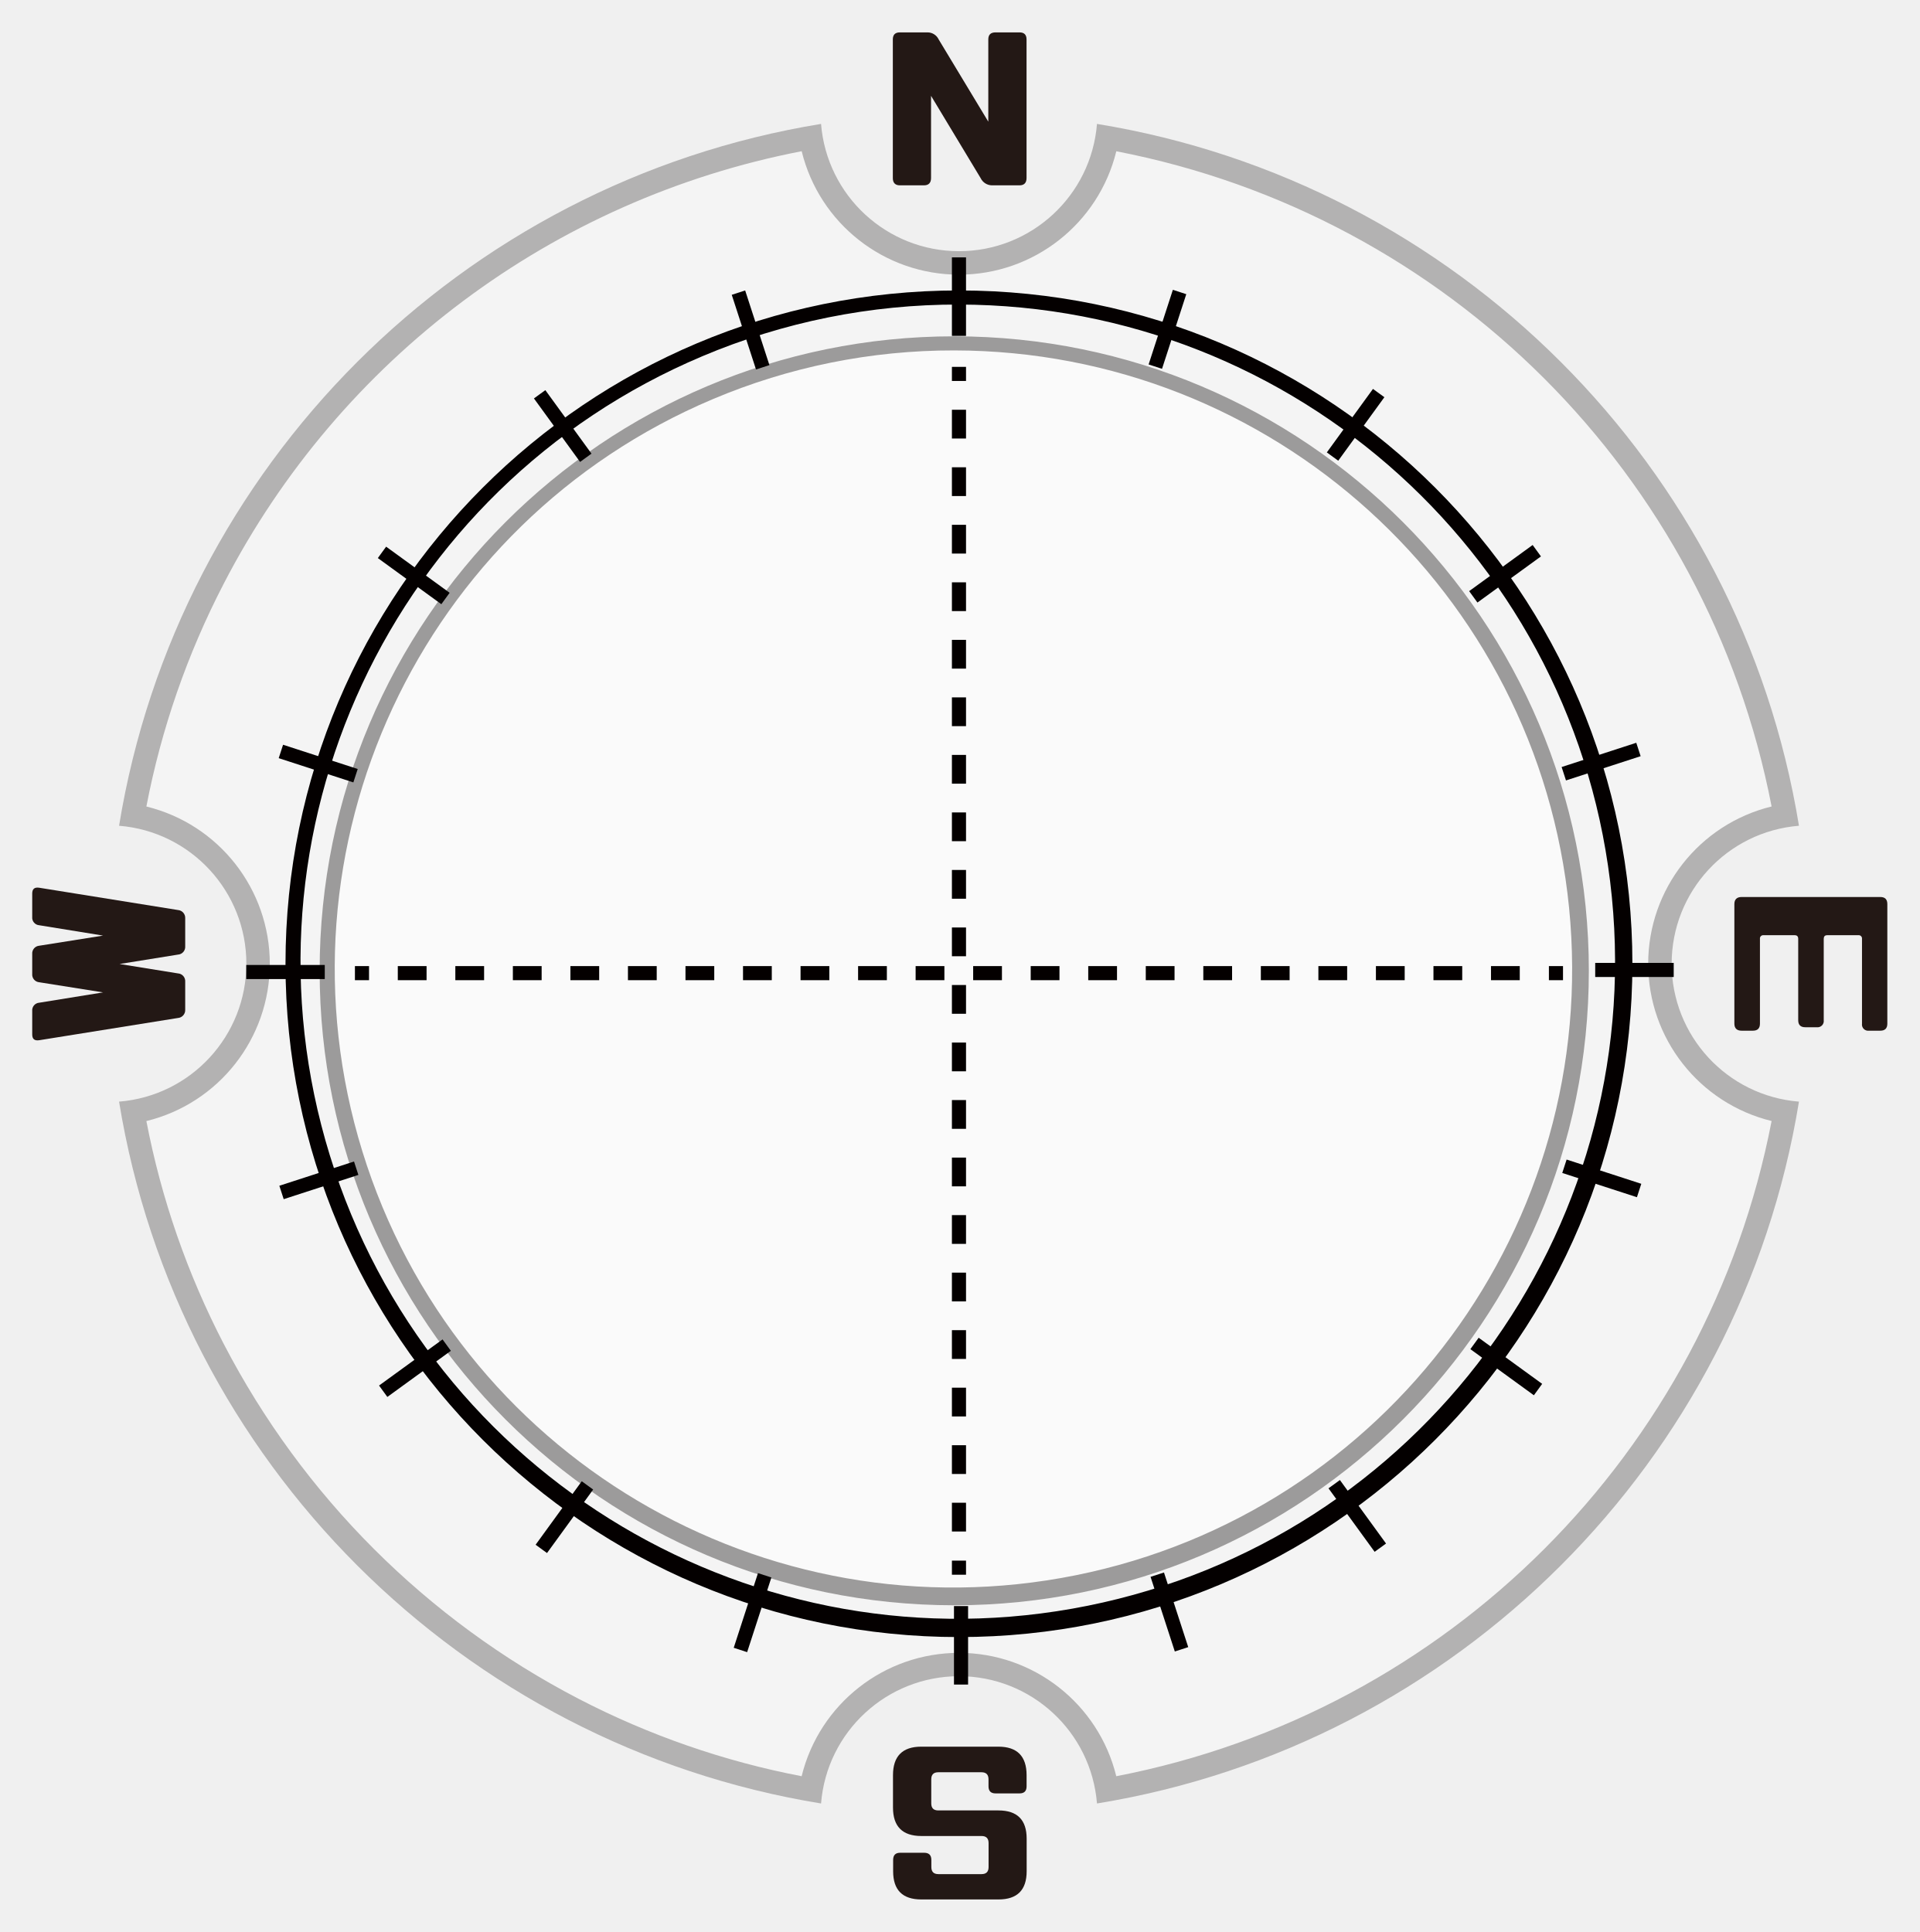
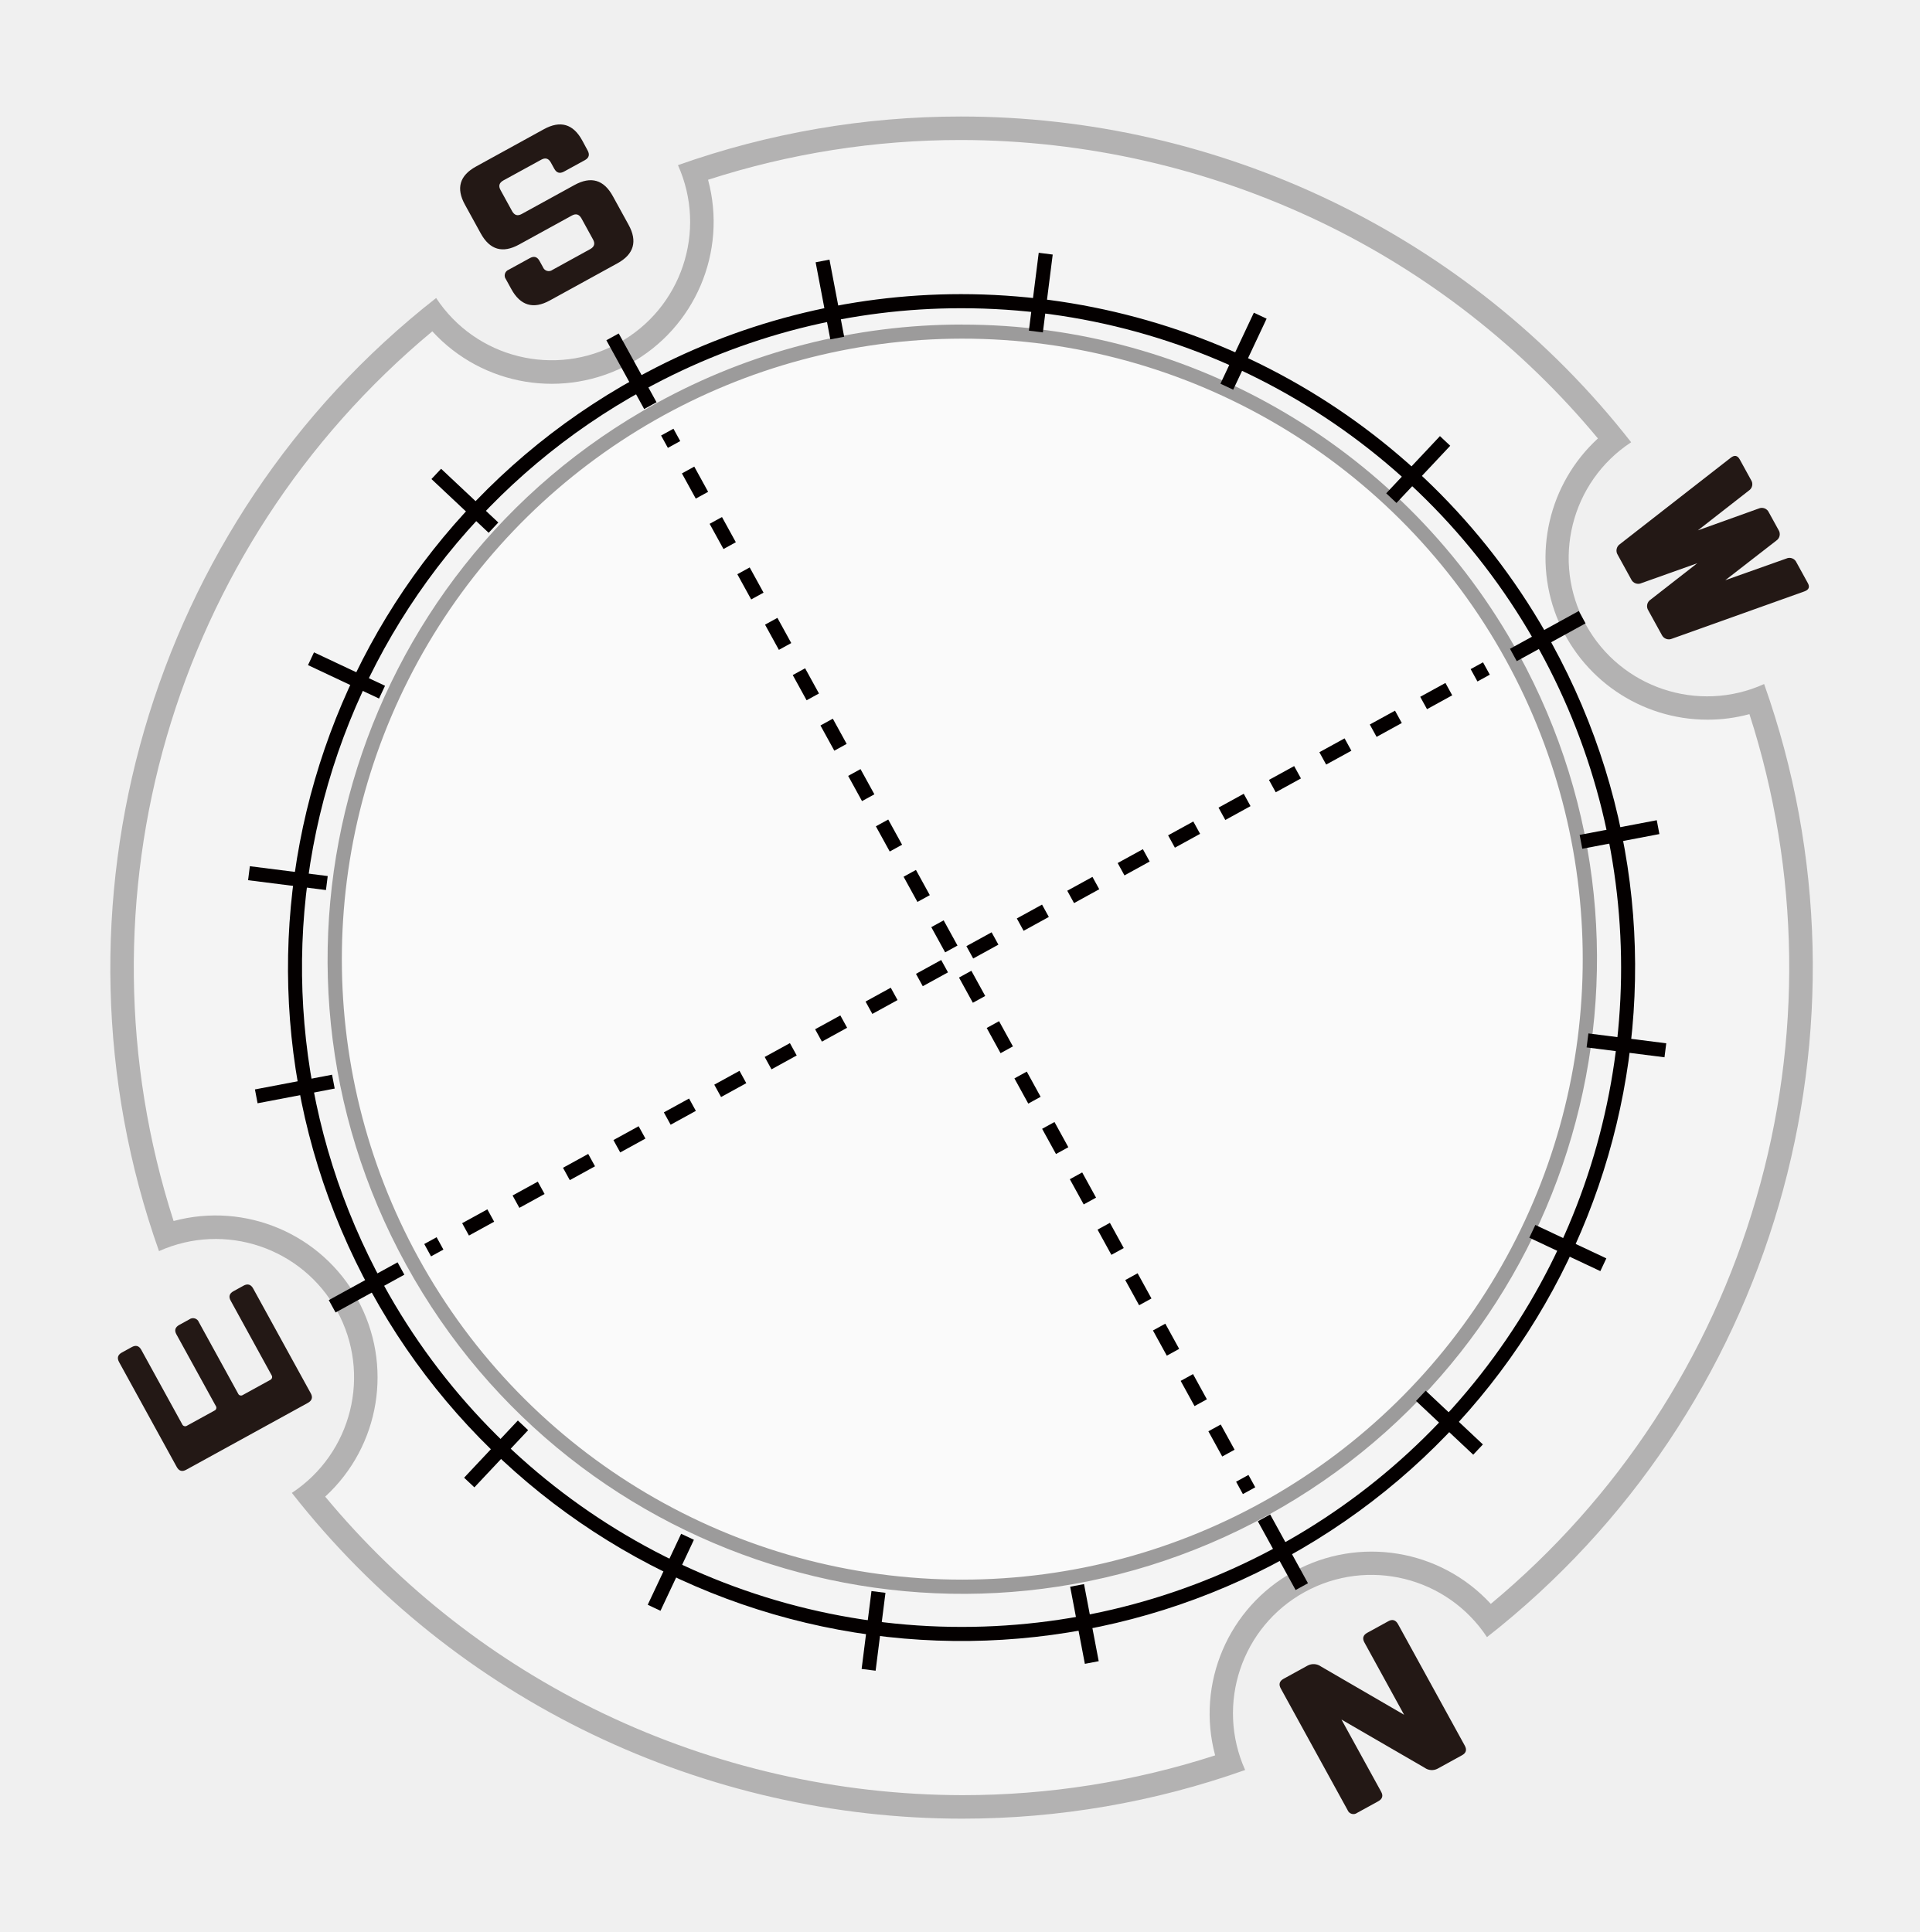
<svg xmlns="http://www.w3.org/2000/svg" id="圖層_1" data-name="圖層 1" viewBox="0 0 816.7 822.16">
  <defs>
    <style>.cls-1{opacity:0.5;}.cls-2{fill:#fff;}.cls-3{fill:#040000;}.cls-4{fill:#231815;}.cls-5{opacity:0.26;}.cls-6,.cls-7{fill:none;stroke:#040000;stroke-miterlimit:10;stroke-width:6px;}.cls-7{stroke-dasharray:12.24 12.24;}</style>
  </defs>
  <g class="cls-1">
-     <path class="cls-2" d="M406,680.12a267,267,0,1,1,188.8-78.2A265.25,265.25,0,0,1,406,680.12Z" />
-     <path class="cls-3" d="M406,149.12a263.21,263.21,0,1,1-102.76,20.75A262.29,262.29,0,0,1,406,149.12m0-6c-149.12,0-270,120.88-270,270s120.88,270,270,270,270-120.88,270-270-120.88-270-270-270Z" />
+     <path class="cls-2" d="M409.66,675.21A267.15,267.15,0,1,1,538,642.16,267.22,267.22,0,0,1,409.66,675.21Z" />
+     <path class="cls-3" d="M409.18,144.11A263.93,263.93,0,0,1,640.79,281,264.08,264.08,0,0,1,409.66,672.21,263.93,263.93,0,0,1,178.05,535.3,264.08,264.08,0,0,1,409.18,144.11h0m0-6a268.87,268.87,0,0,0-129.79,33.42C148.71,243.35,101,407.5,172.79,538.19a269.87,269.87,0,0,0,366.66,106.6c130.69-71.82,178.41-236,106.6-366.66a269.94,269.94,0,0,0-236.87-140Z" />
  </g>
-   <path class="cls-4" d="M396.13,40.78v35c0,2-1,3.09-3,3.09H382.87c-2,0-3-1.08-3-3.09v-59q0-3,3-3h11.8a5.23,5.23,0,0,1,4.7,3l21.12,35v-35c0-2,1-3,3.09-3h10.18q3,0,3,3v59c0,2-1,3.09-3,3.09H422a5.41,5.41,0,0,1-4.78-3.09Z" />
-   <path class="cls-4" d="M379.94,769.2V755.4c0-8,4-12.11,12-12.11h32.84c8,0,12,4.09,12,12.11v4.78q0,3-3,3H423.58c-2,0-3-1-3-3v-3q0-3-3-3H399.22q-3,0-3,3v10.25q0,3,3,3h25.59q12,0,12,12v13.88q0,12-12,12H392q-12,0-12-12v-4.78c0-2.09,1-3.09,3-3.09h10.17c2.09,0,3.09,1,3.09,3.09v3q0,3,3,3h18.35q3,0,3-3V784.31q0-3-3-3H392C384,781.3,379.94,777.29,379.94,769.2Z" />
-   <path class="cls-4" d="M16.71,442.66c-2,.31-3-.46-3-2.47v-9.94a3.24,3.24,0,0,1,3-3.55l27.14-4.39L16.71,418a3.28,3.28,0,0,1-3-3.55V406a3.28,3.28,0,0,1,3-3.55l27.14-4.31-27.14-4.4a3.24,3.24,0,0,1-3-3.55v-9.94c0-2,1-2.78,3-2.47l59,9.48a3.35,3.35,0,0,1,3.09,3.55v11.87a3.3,3.3,0,0,1-3.09,3.55l-24.83,4,24.83,4a3.3,3.3,0,0,1,3.09,3.55v11.87a3.35,3.35,0,0,1-3.09,3.55Z" />
-   <path class="cls-4" d="M800,438.61h-4.78a2.65,2.65,0,0,1-3-3V399.52a1.39,1.39,0,0,0-1.55-1.54H777.4c-1,0-1.46.54-1.46,1.54v34.62a2.66,2.66,0,0,1-3,3h-4.86c-2,0-3-1-3-3V399.52c0-1-.47-1.54-1.47-1.54H750.34a1.38,1.38,0,0,0-1.54,1.54v36.09q0,3-3,3H741c-2,0-3.08-1-3.08-3V384.72c0-2,1.08-3,3.08-3h59q3,0,3,3v50.89Q803,438.61,800,438.61Z" />
+   <path class="cls-4" d="M597.4,729.72,580.54,699c-1-1.75-.61-3.18,1.15-4.15l9-4.94c1.76-1,3.16-.5,4.13,1.26l28.4,51.69q1.45,2.64-1.19,4.09l-10.33,5.68a5.24,5.24,0,0,1-5.57-.37l-35.38-20.51,16.86,30.68c1,1.76.57,3.12-1.25,4.12l-8.92,4.9a2.66,2.66,0,0,1-4.09-1.18l-28.4-51.7c-1-1.75-.61-3.18,1.15-4.15l10.27-5.64a5.4,5.4,0,0,1,5.67.4Z" />
+   <path class="cls-4" d="M260.78,83.54l6.65,12.1c3.86,7,2.32,12.54-4.71,16.4l-28.79,15.82c-7,3.86-12.51,2.21-16.37-4.82l-2.3-4.19a2.65,2.65,0,0,1,1.19-4.08l9-4.94q2.64-1.45,4.09,1.19l1.45,2.63a2.65,2.65,0,0,0,4.08,1.19L251.13,106c1.76-1,2.15-2.32,1.19-4.08l-4.94-9c-1-1.76-2.33-2.15-4.08-1.19l-22.44,12.33q-10.53,5.79-16.33-4.75l-6.68-12.16Q192,76.61,202.59,70.83L231.38,55q10.55-5.79,16.33,4.75L250,64c1,1.82.6,3.18-1.15,4.15L240,73c-1.83,1-3.19.61-4.19-1.22l-1.45-2.63q-1.45-2.64-4.08-1.19L214.14,76.8c-1.75,1-2.15,2.32-1.18,4.08l4.94,9c1,1.75,2.32,2.15,4.08,1.18l22.43-12.32Q255,72.93,260.78,83.54Z" />
+   <path class="cls-4" d="M736.38,194.79c1.6-1.24,2.85-1,3.82.71l4.79,8.72a3.24,3.24,0,0,1-.93,4.56L722.39,225.7l25.87-9.29a3.27,3.27,0,0,1,4.34,1.66l4.09,7.43a3.29,3.29,0,0,1-.93,4.56l-21.71,16.85L760,237.7a3.24,3.24,0,0,1,4.35,1.66l4.79,8.71c1,1.76.46,2.92-1.45,3.61l-56.26,20.1a3.34,3.34,0,0,1-4.41-1.63l-5.72-10.4a3.31,3.31,0,0,1,1-4.6l19.82-15.46-23.69,8.44A3.3,3.3,0,0,1,694,246.5l-5.72-10.4a3.34,3.34,0,0,1,1-4.59Z" />
+   <path class="cls-4" d="M51.86,575.56l4.19-2.3q2.63-1.46,4.08,1.19l17.38,31.62a1.38,1.38,0,0,0,2.09.61l11.62-6.39a1.33,1.33,0,0,0,.55-2.06L75.09,567.89c-1-1.75-.57-3.11,1.19-4.08l4.26-2.34a2.66,2.66,0,0,1,4.08,1.19L101.29,593a1.34,1.34,0,0,0,2,.65l11.62-6.39a1.39,1.39,0,0,0,.61-2.1L98.17,553.54c-1-1.76-.57-3.12,1.19-4.08l4.19-2.31c1.76-1,3.19-.6,4.15,1.15l24.51,44.6c1,1.76.5,3.16-1.26,4.12L79.26,625.43c-1.76,1-3.12.57-4.08-1.19l-24.51-44.6Q49.22,577,51.86,575.56Z" />
  <g class="cls-5">
-     <path class="cls-2" d="M471,761.68a63.9,63.9,0,0,0-126,0A357.38,357.38,0,0,1,56.45,473.14a63.9,63.9,0,0,0,0-126A357.41,357.41,0,0,1,345,58.56a63.9,63.9,0,0,0,126,0A357.44,357.44,0,0,1,759.57,347.1a63.9,63.9,0,0,0,0,126A357.41,357.41,0,0,1,471,761.68Z" />
-     <path class="cls-3" d="M474.94,64.37A352.08,352.08,0,0,1,753.76,343.19a68.91,68.91,0,0,0,0,133.86A352.08,352.08,0,0,1,474.94,755.87a68.92,68.92,0,0,0-133.87,0,349,349,0,0,1-94.86-32.93,353.73,353.73,0,0,1-151-151,349,349,0,0,1-32.93-94.87,68.91,68.91,0,0,0,0-133.86,348.92,348.92,0,0,1,32.93-94.86,352,352,0,0,1,245.88-184,68.91,68.91,0,0,0,133.87,0m-8.23-11.62a58.89,58.89,0,0,1-117.4,0c-153,24.93-273.74,145.7-298.67,298.67a58.89,58.89,0,0,1,0,117.4c24.93,153,145.7,273.74,298.67,298.67a58.89,58.89,0,0,1,117.4,0c153-24.93,273.74-145.7,298.67-298.67a58.89,58.89,0,0,1,0-117.4c-24.93-153-145.7-273.74-298.67-298.67Z" />
+     <path class="cls-2" d="M409.43,768.93A357.49,357.49,0,0,1,131.36,636.29,63.9,63.9,0,0,0,70.65,525.83,357.43,357.43,0,0,1,184.57,134,63.9,63.9,0,0,0,295,73.29,354.06,354.06,0,0,1,408.8,54.58,357.44,357.44,0,0,1,686.87,187.21a63.9,63.9,0,0,0,60.7,110.47A357.44,357.44,0,0,1,633.65,689.51a63.9,63.9,0,0,0-110.46,60.7A354.06,354.06,0,0,1,409.43,768.93Z" />
+     <path class="cls-3" d="M408.8,59.58A355.53,355.53,0,0,1,561.86,94.47a350.23,350.23,0,0,1,118,92.11,68.92,68.92,0,0,0,46.64,119.68,67.92,67.92,0,0,0,17.83-2.36,351.27,351.27,0,0,1,2.86,206.15A351.28,351.28,0,0,1,634.29,682.53,68.92,68.92,0,0,0,517,747a348.74,348.74,0,0,1-107.53,16.93A355.62,355.62,0,0,1,256.36,729a349.9,349.9,0,0,1-118-92.11A68.91,68.91,0,0,0,73.86,519.6,352.13,352.13,0,0,1,183.94,141,68.91,68.91,0,0,0,301.26,76.5,349.09,349.09,0,0,1,408.8,59.58m0-10a359.84,359.84,0,0,0-120.35,20.7,58.89,58.89,0,0,1-102.89,56.54C63.51,222.34,15.82,386.35,67.65,532.41A58.89,58.89,0,0,1,124.18,635.3C194,724.46,300.25,773.93,409.43,773.93a359.59,359.59,0,0,0,120.34-20.71,58.89,58.89,0,0,1,102.89-56.54C754.72,601.16,802.4,437.16,750.58,291.09A58.89,58.89,0,0,1,694,188.2C624.27,99,518,49.58,408.8,49.58Z" />
  </g>
-   <path class="cls-3" d="M408,129.6a279.62,279.62,0,1,1-109.19,22A278.7,278.7,0,0,1,408,129.6m0-6c-158.25,0-286.53,128.28-286.53,286.52S249.76,696.65,408,696.65,694.53,568.37,694.53,410.12,566.25,123.6,408,123.6Z" />
-   <line class="cls-6" x1="408.01" y1="109.53" x2="408.01" y2="142.93" />
-   <line class="cls-6" x1="229.6" y1="167.79" x2="249.23" y2="194.81" />
-   <line class="cls-6" x1="119.51" y1="319.78" x2="151.27" y2="330.1" />
-   <line class="cls-6" x1="119.78" y1="507.45" x2="151.55" y2="497.13" />
-   <line class="cls-6" x1="230.31" y1="659.13" x2="249.94" y2="632.11" />
-   <line class="cls-6" x1="408.89" y1="716.86" x2="408.89" y2="683.46" />
-   <line class="cls-6" x1="587.29" y1="658.61" x2="567.66" y2="631.59" />
-   <line class="cls-6" x1="697.39" y1="506.62" x2="665.62" y2="496.3" />
-   <line class="cls-6" x1="697.11" y1="318.94" x2="665.35" y2="329.26" />
-   <line class="cls-6" x1="586.58" y1="167.27" x2="566.95" y2="194.29" />
-   <line class="cls-6" x1="314.19" y1="124.53" x2="324.51" y2="156.3" />
-   <line class="cls-6" x1="162.52" y1="235.06" x2="189.54" y2="254.69" />
-   <line class="cls-6" x1="104.78" y1="413.64" x2="138.18" y2="413.64" />
-   <line class="cls-6" x1="163.04" y1="592.04" x2="190.06" y2="572.41" />
-   <line class="cls-6" x1="315.03" y1="702.14" x2="325.35" y2="670.37" />
-   <line class="cls-6" x1="502.7" y1="701.86" x2="492.38" y2="670.1" />
-   <line class="cls-6" x1="654.38" y1="591.33" x2="627.36" y2="571.7" />
-   <line class="cls-6" x1="712.11" y1="412.76" x2="678.71" y2="412.76" />
-   <line class="cls-6" x1="653.86" y1="234.35" x2="626.84" y2="253.98" />
-   <line class="cls-6" x1="501.87" y1="124.26" x2="491.55" y2="156.02" />
-   <line class="cls-6" x1="151.01" y1="414.12" x2="157.01" y2="414.12" />
-   <line class="cls-7" x1="169.25" y1="414.12" x2="652.89" y2="414.12" />
-   <line class="cls-6" x1="659.01" y1="414.12" x2="665.01" y2="414.12" />
-   <line class="cls-6" x1="408.01" y1="156.12" x2="408.01" y2="162.12" />
-   <line class="cls-7" x1="408.01" y1="174.37" x2="408.01" y2="658" />
-   <line class="cls-6" x1="408.01" y1="664.12" x2="408.01" y2="670.12" />
+   <path class="cls-3" d="M408.86,131.17A280.46,280.46,0,0,1,655,276.65,280.49,280.49,0,0,1,409.37,692.33,280.44,280.44,0,0,1,163.26,546.85,280.27,280.27,0,0,1,274,165.9a281.86,281.86,0,0,1,66.37-26.2,279.05,279.05,0,0,1,68.48-8.53h0m0-6a285.3,285.3,0,0,0-137.74,35.47C132.44,236.85,81.79,411.06,158,549.74A286.38,286.38,0,0,0,547.1,662.86c138.69-76.21,189.33-250.41,113.12-389.1C608.07,178.85,510,125.17,408.86,125.17Z" />
+   <line class="cls-6" x1="553.87" y1="675.19" x2="537.79" y2="645.92" />
+   <line class="cls-6" x1="682.17" y1="538.21" x2="651.96" y2="523.99" />
+   <line class="cls-6" x1="705.46" y1="351.99" x2="672.65" y2="358.24" />
+   <line class="cls-6" x1="614.84" y1="187.64" x2="591.97" y2="211.98" />
+   <line class="cls-6" x1="444.92" y1="107.95" x2="440.73" y2="141.08" />
+   <line class="cls-6" x1="260.62" y1="143.35" x2="276.7" y2="172.62" />
+   <line class="cls-6" x1="132.32" y1="280.32" x2="162.54" y2="294.55" />
+   <line class="cls-6" x1="109.03" y1="466.55" x2="141.84" y2="460.29" />
+   <line class="cls-6" x1="199.65" y1="630.89" x2="222.52" y2="606.55" />
+   <line class="cls-6" x1="369.57" y1="710.59" x2="373.76" y2="677.45" />
+   <line class="cls-6" x1="628.87" y1="616.86" x2="604.53" y2="593.99" />
+   <line class="cls-6" x1="708.56" y1="446.95" x2="675.43" y2="442.75" />
+   <line class="cls-6" x1="673.16" y1="262.64" x2="643.89" y2="278.72" />
+   <line class="cls-6" x1="536.19" y1="134.34" x2="521.97" y2="164.56" />
+   <line class="cls-6" x1="349.97" y1="111.05" x2="356.22" y2="143.86" />
+   <line class="cls-6" x1="185.62" y1="201.67" x2="209.96" y2="224.54" />
+   <line class="cls-6" x1="105.93" y1="371.59" x2="139.06" y2="375.78" />
+   <line class="cls-6" x1="141.33" y1="555.89" x2="170.6" y2="539.81" />
+   <line class="cls-6" x1="278.3" y1="684.19" x2="292.52" y2="653.98" />
+   <line class="cls-6" x1="464.52" y1="707.48" x2="458.27" y2="674.67" />
+   <line class="cls-6" x1="632.42" y1="284.48" x2="627.16" y2="287.37" />
+   <line class="cls-7" x1="616.43" y1="293.26" x2="192.58" y2="526.18" />
+   <line class="cls-6" x1="187.21" y1="529.13" x2="181.95" y2="532.02" />
+   <line class="cls-6" x1="531.44" y1="634.36" x2="528.55" y2="629.1" />
+   <line class="cls-7" x1="522.65" y1="618.37" x2="289.74" y2="194.51" />
+   <line class="cls-6" x1="286.79" y1="189.15" x2="283.9" y2="183.89" />
</svg>
